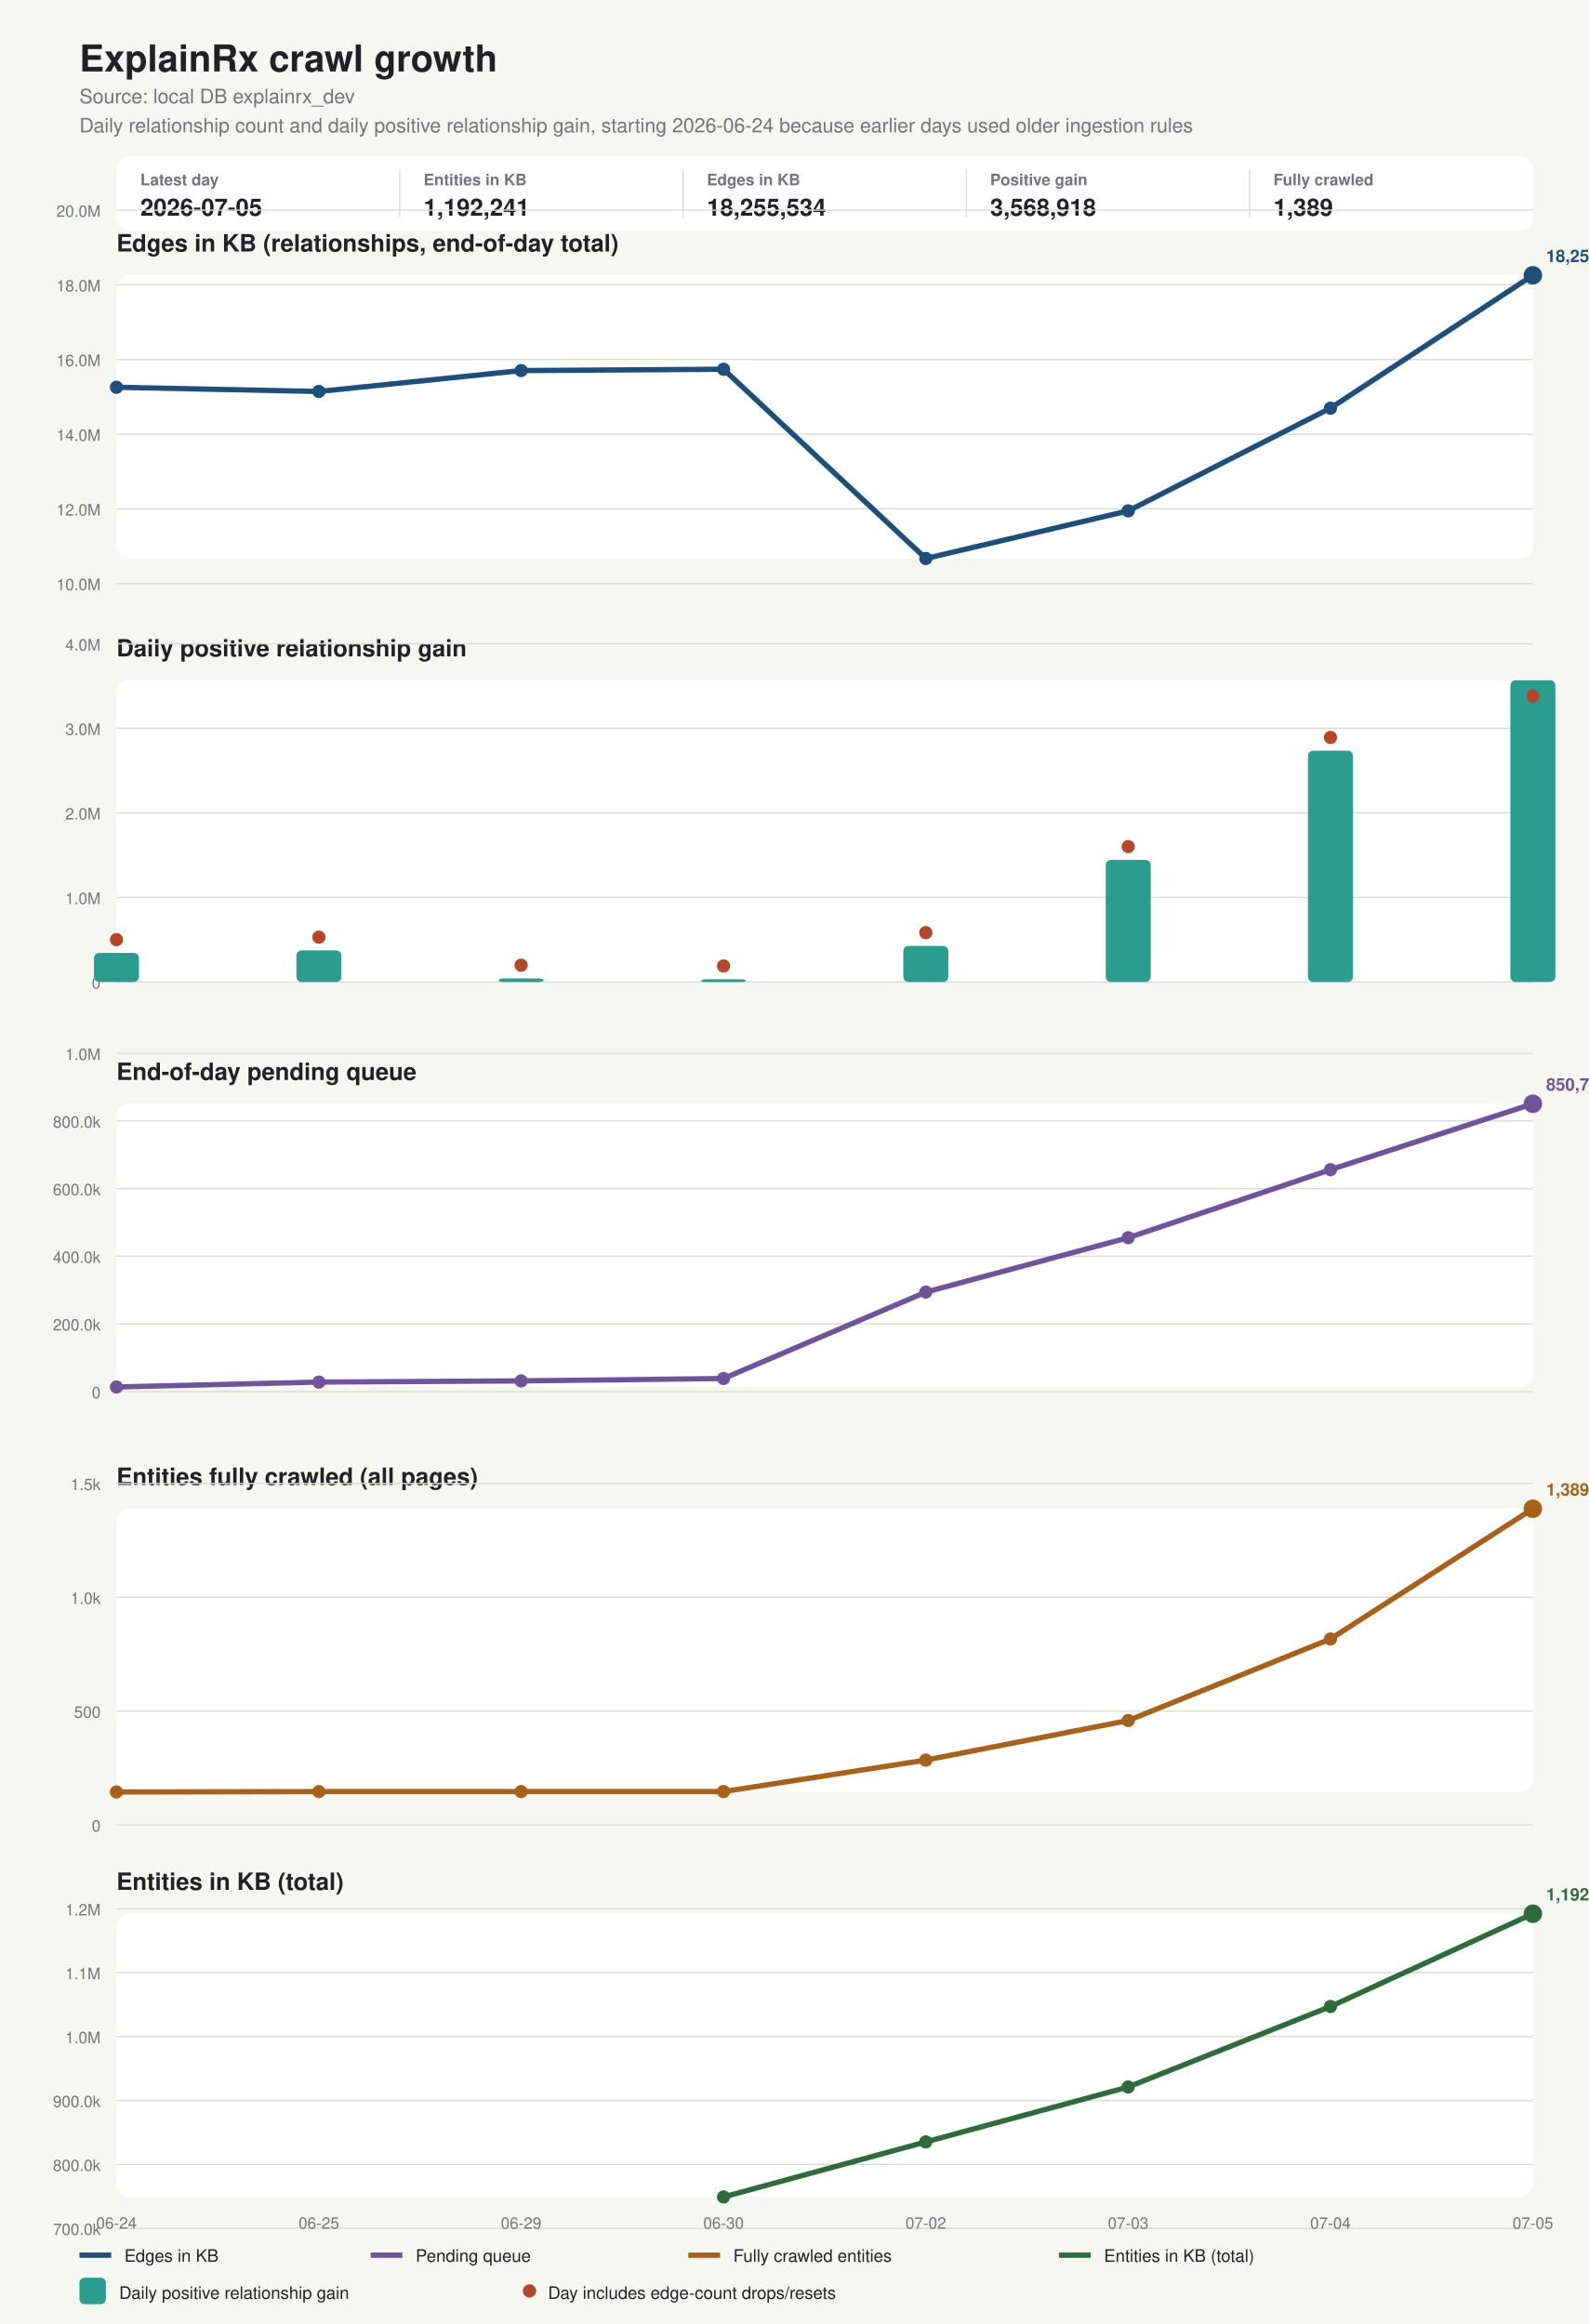
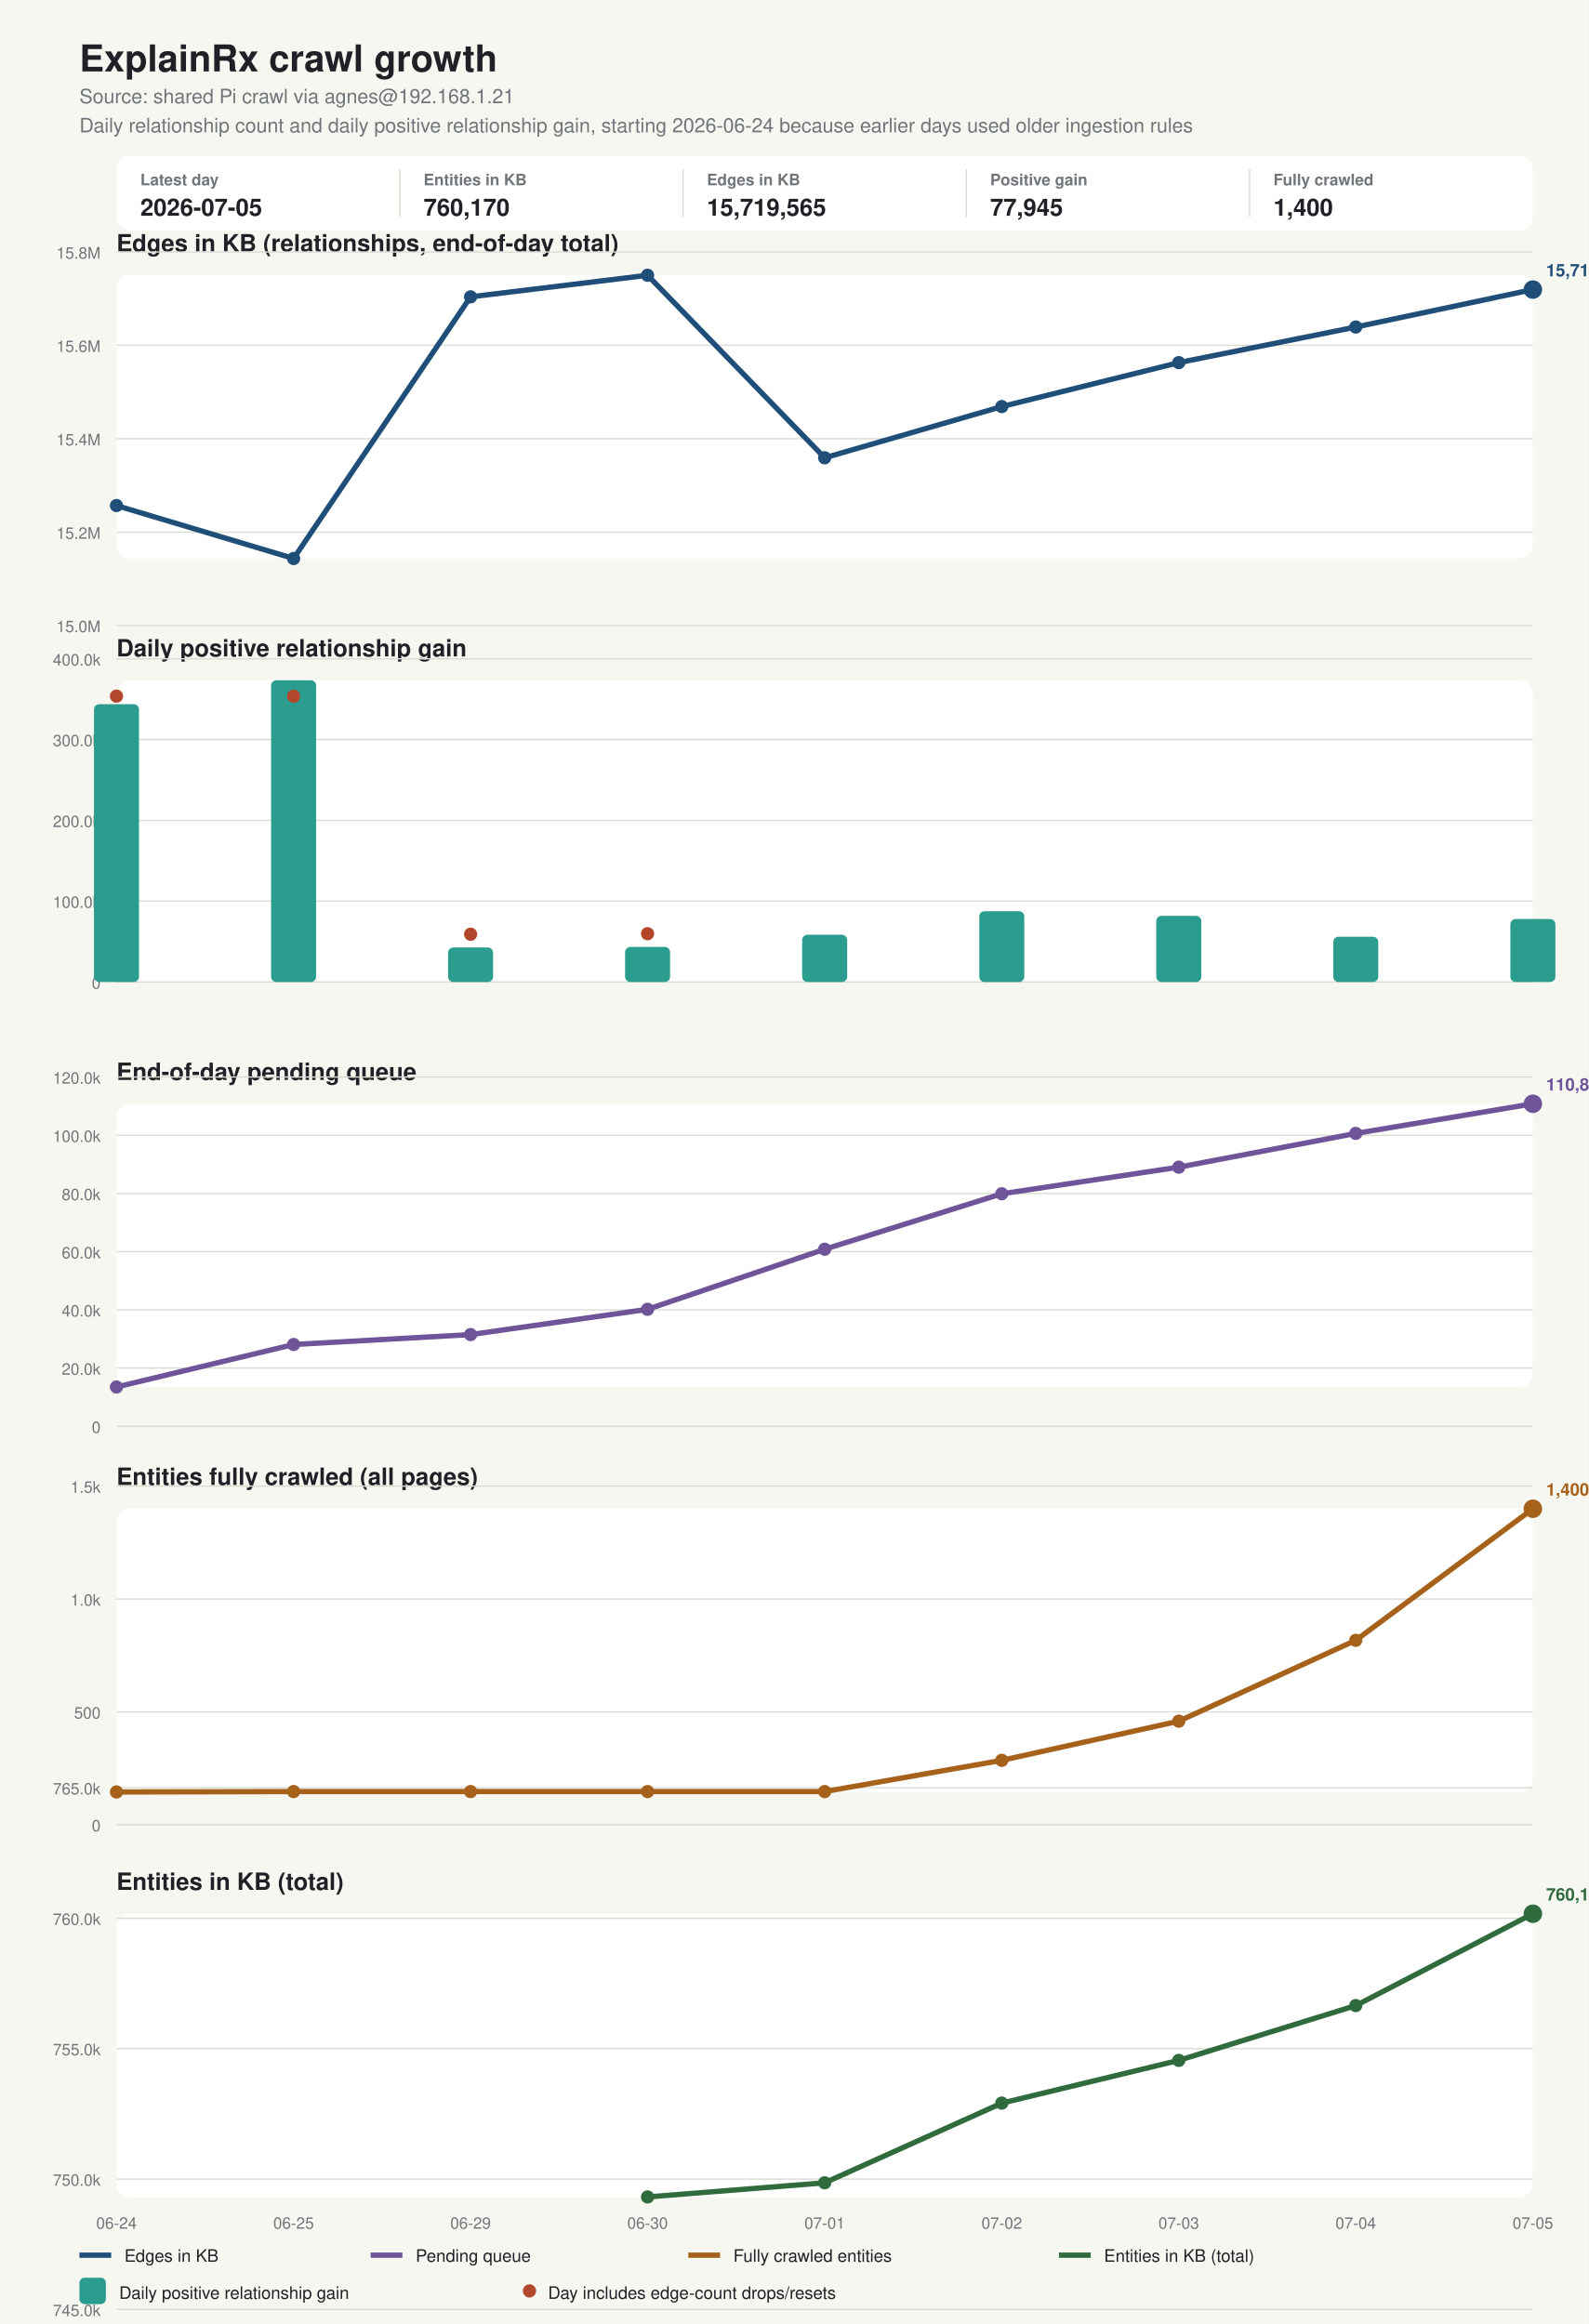
<svg xmlns="http://www.w3.org/2000/svg" width="1200" height="1756" viewBox="0 0 1200 1756">
  <rect width="100%" height="100%" fill="#f7f7f2" />
  <text x="60" y="54" font-family="Helvetica, Arial, sans-serif" font-size="28" font-weight="700" fill="#202126">ExplainRx crawl growth</text>
-   <text x="60" y="78" font-family="Helvetica, Arial, sans-serif" font-size="15" fill="#70757a">Source: local DB explainrx_dev</text>
+   <text x="60" y="78" font-family="Helvetica, Arial, sans-serif" font-size="15" fill="#70757a">Source: shared Pi crawl via agnes@192.168.1.21</text>
  <text x="60" y="100" font-family="Helvetica, Arial, sans-serif" font-size="15" fill="#70757a">Daily relationship count and daily positive relationship gain, starting 2026-06-24 because earlier days used older ingestion rules</text>
  <rect x="88" y="118" width="1070" height="56" fill="#ffffff" rx="10" />
  <rect x="88" y="208" width="1070" height="214" fill="#ffffff" rx="10" />
  <rect x="88" y="514" width="1070" height="228" fill="#ffffff" rx="10" />
  <rect x="88" y="834" width="1070" height="214" fill="#ffffff" rx="10" />
  <rect x="88" y="1140" width="1070" height="214" fill="#ffffff" rx="10" />
  <rect x="88" y="1446" width="1070" height="214" fill="#ffffff" rx="10" />
  <text x="88" y="190" font-family="Helvetica, Arial, sans-serif" font-size="18" font-weight="700" fill="#202126">Edges in KB (relationships, end-of-day total)</text>
  <text x="88" y="496" font-family="Helvetica, Arial, sans-serif" font-size="18" font-weight="700" fill="#202126">Daily positive relationship gain</text>
  <text x="88" y="816" font-family="Helvetica, Arial, sans-serif" font-size="18" font-weight="700" fill="#202126">End-of-day pending queue</text>
  <text x="88" y="1122" font-family="Helvetica, Arial, sans-serif" font-size="18" font-weight="700" fill="#202126">Entities fully crawled (all pages)</text>
  <text x="88" y="1428" font-family="Helvetica, Arial, sans-serif" font-size="18" font-weight="700" fill="#202126">Entities in KB (total)</text>
  <text x="106.0" y="140" font-family="Helvetica, Arial, sans-serif" font-size="12" font-weight="700" fill="#70757a">Latest day</text>
  <text x="106.0" y="163" font-family="Helvetica, Arial, sans-serif" font-size="18" font-weight="700" fill="#202126">2026-07-05</text>
  <line x1="302.0" y1="128" x2="302.0" y2="164" stroke="#d8ddd2" stroke-width="1" />
  <text x="320.0" y="140" font-family="Helvetica, Arial, sans-serif" font-size="12" font-weight="700" fill="#70757a">Entities in KB</text>
-   <text x="320.0" y="163" font-family="Helvetica, Arial, sans-serif" font-size="18" font-weight="700" fill="#202126">1,192,241</text>
+   <text x="320.0" y="163" font-family="Helvetica, Arial, sans-serif" font-size="18" font-weight="700" fill="#202126">760,170</text>
  <line x1="516.0" y1="128" x2="516.0" y2="164" stroke="#d8ddd2" stroke-width="1" />
  <text x="534.0" y="140" font-family="Helvetica, Arial, sans-serif" font-size="12" font-weight="700" fill="#70757a">Edges in KB</text>
-   <text x="534.0" y="163" font-family="Helvetica, Arial, sans-serif" font-size="18" font-weight="700" fill="#202126">18,255,534</text>
+   <text x="534.0" y="163" font-family="Helvetica, Arial, sans-serif" font-size="18" font-weight="700" fill="#202126">15,719,565</text>
  <line x1="730.0" y1="128" x2="730.0" y2="164" stroke="#d8ddd2" stroke-width="1" />
  <text x="748.0" y="140" font-family="Helvetica, Arial, sans-serif" font-size="12" font-weight="700" fill="#70757a">Positive gain</text>
-   <text x="748.0" y="163" font-family="Helvetica, Arial, sans-serif" font-size="18" font-weight="700" fill="#202126">3,568,918</text>
+   <text x="748.0" y="163" font-family="Helvetica, Arial, sans-serif" font-size="18" font-weight="700" fill="#202126">77,945</text>
  <line x1="944.0" y1="128" x2="944.0" y2="164" stroke="#d8ddd2" stroke-width="1" />
  <text x="962.0" y="140" font-family="Helvetica, Arial, sans-serif" font-size="12" font-weight="700" fill="#70757a">Fully crawled</text>
-   <text x="962.0" y="163" font-family="Helvetica, Arial, sans-serif" font-size="18" font-weight="700" fill="#202126">1,389</text>
-   <line x1="88" y1="440.9" x2="1158" y2="440.9" stroke="#d8ddd2" stroke-width="1" />
-   <text x="76" y="445.9" text-anchor="end" font-family="Helvetica, Arial, sans-serif" font-size="12" fill="#70757a">10.0M</text>
-   <line x1="88" y1="384.5" x2="1158" y2="384.5" stroke="#d8ddd2" stroke-width="1" />
-   <text x="76" y="389.5" text-anchor="end" font-family="Helvetica, Arial, sans-serif" font-size="12" fill="#70757a">12.0M</text>
-   <line x1="88" y1="328.1" x2="1158" y2="328.1" stroke="#d8ddd2" stroke-width="1" />
-   <text x="76" y="333.1" text-anchor="end" font-family="Helvetica, Arial, sans-serif" font-size="12" fill="#70757a">14.0M</text>
-   <line x1="88" y1="271.6" x2="1158" y2="271.6" stroke="#d8ddd2" stroke-width="1" />
-   <text x="76" y="276.6" text-anchor="end" font-family="Helvetica, Arial, sans-serif" font-size="12" fill="#70757a">16.0M</text>
-   <line x1="88" y1="215.2" x2="1158" y2="215.2" stroke="#d8ddd2" stroke-width="1" />
-   <text x="76" y="220.2" text-anchor="end" font-family="Helvetica, Arial, sans-serif" font-size="12" fill="#70757a">18.0M</text>
-   <line x1="88" y1="158.8" x2="1158" y2="158.8" stroke="#d8ddd2" stroke-width="1" />
-   <text x="76" y="163.8" text-anchor="end" font-family="Helvetica, Arial, sans-serif" font-size="12" fill="#70757a">20.0M</text>
+   <text x="962.0" y="163" font-family="Helvetica, Arial, sans-serif" font-size="18" font-weight="700" fill="#202126">1,400</text>
+   <line x1="88" y1="472.6" x2="1158" y2="472.6" stroke="#d8ddd2" stroke-width="1" />
+   <text x="76" y="477.6" text-anchor="end" font-family="Helvetica, Arial, sans-serif" font-size="12" fill="#70757a">15.0M</text>
+   <line x1="88" y1="402.1" x2="1158" y2="402.1" stroke="#d8ddd2" stroke-width="1" />
+   <text x="76" y="407.1" text-anchor="end" font-family="Helvetica, Arial, sans-serif" font-size="12" fill="#70757a">15.2M</text>
+   <line x1="88" y1="331.5" x2="1158" y2="331.5" stroke="#d8ddd2" stroke-width="1" />
+   <text x="76" y="336.5" text-anchor="end" font-family="Helvetica, Arial, sans-serif" font-size="12" fill="#70757a">15.4M</text>
+   <line x1="88" y1="260.9" x2="1158" y2="260.9" stroke="#d8ddd2" stroke-width="1" />
+   <text x="76" y="265.9" text-anchor="end" font-family="Helvetica, Arial, sans-serif" font-size="12" fill="#70757a">15.6M</text>
+   <line x1="88" y1="190.4" x2="1158" y2="190.4" stroke="#d8ddd2" stroke-width="1" />
+   <text x="76" y="195.4" text-anchor="end" font-family="Helvetica, Arial, sans-serif" font-size="12" fill="#70757a">15.8M</text>
  <line x1="88" y1="742.0" x2="1158" y2="742.0" stroke="#d8ddd2" stroke-width="1" />
  <text x="76" y="747.0" text-anchor="end" font-family="Helvetica, Arial, sans-serif" font-size="12" fill="#70757a">0</text>
-   <line x1="88" y1="678.1" x2="1158" y2="678.1" stroke="#d8ddd2" stroke-width="1" />
-   <text x="76" y="683.1" text-anchor="end" font-family="Helvetica, Arial, sans-serif" font-size="12" fill="#70757a">1.0M</text>
-   <line x1="88" y1="614.2" x2="1158" y2="614.2" stroke="#d8ddd2" stroke-width="1" />
-   <text x="76" y="619.2" text-anchor="end" font-family="Helvetica, Arial, sans-serif" font-size="12" fill="#70757a">2.0M</text>
-   <line x1="88" y1="550.3" x2="1158" y2="550.3" stroke="#d8ddd2" stroke-width="1" />
-   <text x="76" y="555.3" text-anchor="end" font-family="Helvetica, Arial, sans-serif" font-size="12" fill="#70757a">3.0M</text>
-   <line x1="88" y1="486.5" x2="1158" y2="486.5" stroke="#d8ddd2" stroke-width="1" />
-   <text x="76" y="491.5" text-anchor="end" font-family="Helvetica, Arial, sans-serif" font-size="12" fill="#70757a">4.0M</text>
-   <line x1="88" y1="1051.5" x2="1158" y2="1051.5" stroke="#d8ddd2" stroke-width="1" />
-   <text x="76" y="1056.5" text-anchor="end" font-family="Helvetica, Arial, sans-serif" font-size="12" fill="#70757a">0</text>
-   <line x1="88" y1="1000.3" x2="1158" y2="1000.3" stroke="#d8ddd2" stroke-width="1" />
-   <text x="76" y="1005.3" text-anchor="end" font-family="Helvetica, Arial, sans-serif" font-size="12" fill="#70757a">200.0k</text>
-   <line x1="88" y1="949.2" x2="1158" y2="949.2" stroke="#d8ddd2" stroke-width="1" />
-   <text x="76" y="954.2" text-anchor="end" font-family="Helvetica, Arial, sans-serif" font-size="12" fill="#70757a">400.0k</text>
-   <line x1="88" y1="898.1" x2="1158" y2="898.1" stroke="#d8ddd2" stroke-width="1" />
-   <text x="76" y="903.1" text-anchor="end" font-family="Helvetica, Arial, sans-serif" font-size="12" fill="#70757a">600.0k</text>
-   <line x1="88" y1="847.0" x2="1158" y2="847.0" stroke="#d8ddd2" stroke-width="1" />
-   <text x="76" y="852.0" text-anchor="end" font-family="Helvetica, Arial, sans-serif" font-size="12" fill="#70757a">800.0k</text>
-   <line x1="88" y1="795.9" x2="1158" y2="795.9" stroke="#d8ddd2" stroke-width="1" />
-   <text x="76" y="800.9" text-anchor="end" font-family="Helvetica, Arial, sans-serif" font-size="12" fill="#70757a">1.0M</text>
-   <line x1="88" y1="1378.9" x2="1158" y2="1378.9" stroke="#d8ddd2" stroke-width="1" />
-   <text x="76" y="1383.9" text-anchor="end" font-family="Helvetica, Arial, sans-serif" font-size="12" fill="#70757a">0</text>
-   <line x1="88" y1="1292.9" x2="1158" y2="1292.9" stroke="#d8ddd2" stroke-width="1" />
-   <text x="76" y="1297.9" text-anchor="end" font-family="Helvetica, Arial, sans-serif" font-size="12" fill="#70757a">500</text>
-   <line x1="88" y1="1206.9" x2="1158" y2="1206.9" stroke="#d8ddd2" stroke-width="1" />
-   <text x="76" y="1211.9" text-anchor="end" font-family="Helvetica, Arial, sans-serif" font-size="12" fill="#70757a">1.0k</text>
-   <line x1="88" y1="1120.9" x2="1158" y2="1120.9" stroke="#d8ddd2" stroke-width="1" />
-   <text x="76" y="1125.9" text-anchor="end" font-family="Helvetica, Arial, sans-serif" font-size="12" fill="#70757a">1.5k</text>
-   <line x1="88" y1="1683.7" x2="1158" y2="1683.7" stroke="#d8ddd2" stroke-width="1" />
-   <text x="76" y="1688.7" text-anchor="end" font-family="Helvetica, Arial, sans-serif" font-size="12" fill="#70757a">700.0k</text>
-   <line x1="88" y1="1635.4" x2="1158" y2="1635.4" stroke="#d8ddd2" stroke-width="1" />
-   <text x="76" y="1640.4" text-anchor="end" font-family="Helvetica, Arial, sans-serif" font-size="12" fill="#70757a">800.0k</text>
-   <line x1="88" y1="1587.1" x2="1158" y2="1587.1" stroke="#d8ddd2" stroke-width="1" />
-   <text x="76" y="1592.1" text-anchor="end" font-family="Helvetica, Arial, sans-serif" font-size="12" fill="#70757a">900.0k</text>
-   <line x1="88" y1="1538.8" x2="1158" y2="1538.8" stroke="#d8ddd2" stroke-width="1" />
-   <text x="76" y="1543.8" text-anchor="end" font-family="Helvetica, Arial, sans-serif" font-size="12" fill="#70757a">1.0M</text>
-   <line x1="88" y1="1490.5" x2="1158" y2="1490.5" stroke="#d8ddd2" stroke-width="1" />
-   <text x="76" y="1495.5" text-anchor="end" font-family="Helvetica, Arial, sans-serif" font-size="12" fill="#70757a">1.1M</text>
-   <line x1="88" y1="1442.3" x2="1158" y2="1442.3" stroke="#d8ddd2" stroke-width="1" />
-   <text x="76" y="1447.3" text-anchor="end" font-family="Helvetica, Arial, sans-serif" font-size="12" fill="#70757a">1.2M</text>
-   <path d="M 88.0 292.6 L 240.9 295.8 L 393.7 280.0 L 546.6 279.0 L 699.4 422.0 L 852.3 386.0 L 1005.1 308.4 L 1158.0 208.0" fill="none" stroke="#1f4e79" stroke-width="4" stroke-linecap="round" stroke-linejoin="round" />
-   <circle cx="88.0" cy="292.6" r="5" fill="#1f4e79" />
-   <circle cx="240.9" cy="295.8" r="5" fill="#1f4e79" />
-   <circle cx="393.7" cy="280.0" r="5" fill="#1f4e79" />
-   <circle cx="546.6" cy="279.0" r="5" fill="#1f4e79" />
-   <circle cx="699.4" cy="422.0" r="5" fill="#1f4e79" />
-   <circle cx="852.3" cy="386.0" r="5" fill="#1f4e79" />
-   <circle cx="1005.1" cy="308.4" r="5" fill="#1f4e79" />
-   <circle cx="1158.0" cy="208.0" r="7" fill="#1f4e79" />
-   <text x="1168.0" y="198.0" font-family="Helvetica, Arial, sans-serif" font-size="13" font-weight="700" fill="#1f4e79">18,255,534</text>
-   <rect x="71.0" y="720.0" width="34" height="22.0" rx="4" fill="#2a9d8f" />
-   <circle cx="88.0" cy="710.0" r="5" fill="#b3472c" />
-   <rect x="223.9" y="718.1" width="34" height="23.9" rx="4" fill="#2a9d8f" />
-   <circle cx="240.9" cy="708.1" r="5" fill="#b3472c" />
-   <rect x="376.7" y="739.3" width="34" height="2.7" rx="4" fill="#2a9d8f" />
-   <circle cx="393.7" cy="729.3" r="5" fill="#b3472c" />
-   <rect x="529.6" y="739.9" width="34" height="2.1" rx="4" fill="#2a9d8f" />
-   <circle cx="546.6" cy="729.9" r="5" fill="#b3472c" />
-   <rect x="682.4" y="714.7" width="34" height="27.3" rx="4" fill="#2a9d8f" />
-   <circle cx="699.4" cy="704.7" r="5" fill="#b3472c" />
-   <rect x="835.3" y="649.7" width="34" height="92.3" rx="4" fill="#2a9d8f" />
-   <circle cx="852.3" cy="639.7" r="5" fill="#b3472c" />
-   <rect x="988.1" y="567.2" width="34" height="174.8" rx="4" fill="#2a9d8f" />
-   <circle cx="1005.1" cy="557.2" r="5" fill="#b3472c" />
-   <rect x="1141.0" y="514.0" width="34" height="228.0" rx="4" fill="#2a9d8f" />
-   <circle cx="1158.0" cy="526.0" r="5" fill="#b3472c" />
-   <path d="M 88.0 1048.0 L 240.9 1044.3 L 393.7 1043.4 L 546.6 1041.6 L 699.4 976.3 L 852.3 935.2 L 1005.1 883.8 L 1158.0 834.0" fill="none" stroke="#6f5499" stroke-width="4" stroke-linecap="round" stroke-linejoin="round" />
+   <line x1="88" y1="680.9" x2="1158" y2="680.9" stroke="#d8ddd2" stroke-width="1" />
+   <text x="76" y="685.9" text-anchor="end" font-family="Helvetica, Arial, sans-serif" font-size="12" fill="#70757a">100.0k</text>
+   <line x1="88" y1="619.9" x2="1158" y2="619.9" stroke="#d8ddd2" stroke-width="1" />
+   <text x="76" y="624.9" text-anchor="end" font-family="Helvetica, Arial, sans-serif" font-size="12" fill="#70757a">200.0k</text>
+   <line x1="88" y1="558.8" x2="1158" y2="558.8" stroke="#d8ddd2" stroke-width="1" />
+   <text x="76" y="563.8" text-anchor="end" font-family="Helvetica, Arial, sans-serif" font-size="12" fill="#70757a">300.0k</text>
+   <line x1="88" y1="497.8" x2="1158" y2="497.8" stroke="#d8ddd2" stroke-width="1" />
+   <text x="76" y="502.8" text-anchor="end" font-family="Helvetica, Arial, sans-serif" font-size="12" fill="#70757a">400.0k</text>
+   <line x1="88" y1="1077.7" x2="1158" y2="1077.7" stroke="#d8ddd2" stroke-width="1" />
+   <text x="76" y="1082.7" text-anchor="end" font-family="Helvetica, Arial, sans-serif" font-size="12" fill="#70757a">0</text>
+   <line x1="88" y1="1033.7" x2="1158" y2="1033.7" stroke="#d8ddd2" stroke-width="1" />
+   <text x="76" y="1038.7" text-anchor="end" font-family="Helvetica, Arial, sans-serif" font-size="12" fill="#70757a">20.0k</text>
+   <line x1="88" y1="989.7" x2="1158" y2="989.7" stroke="#d8ddd2" stroke-width="1" />
+   <text x="76" y="994.7" text-anchor="end" font-family="Helvetica, Arial, sans-serif" font-size="12" fill="#70757a">40.0k</text>
+   <line x1="88" y1="945.8" x2="1158" y2="945.8" stroke="#d8ddd2" stroke-width="1" />
+   <text x="76" y="950.8" text-anchor="end" font-family="Helvetica, Arial, sans-serif" font-size="12" fill="#70757a">60.0k</text>
+   <line x1="88" y1="901.8" x2="1158" y2="901.8" stroke="#d8ddd2" stroke-width="1" />
+   <text x="76" y="906.8" text-anchor="end" font-family="Helvetica, Arial, sans-serif" font-size="12" fill="#70757a">80.0k</text>
+   <line x1="88" y1="857.8" x2="1158" y2="857.8" stroke="#d8ddd2" stroke-width="1" />
+   <text x="76" y="862.8" text-anchor="end" font-family="Helvetica, Arial, sans-serif" font-size="12" fill="#70757a">100.0k</text>
+   <line x1="88" y1="813.8" x2="1158" y2="813.8" stroke="#d8ddd2" stroke-width="1" />
+   <text x="76" y="818.8" text-anchor="end" font-family="Helvetica, Arial, sans-serif" font-size="12" fill="#70757a">120.0k</text>
+   <line x1="88" y1="1378.7" x2="1158" y2="1378.7" stroke="#d8ddd2" stroke-width="1" />
+   <text x="76" y="1383.7" text-anchor="end" font-family="Helvetica, Arial, sans-serif" font-size="12" fill="#70757a">0</text>
+   <line x1="88" y1="1293.5" x2="1158" y2="1293.5" stroke="#d8ddd2" stroke-width="1" />
+   <text x="76" y="1298.5" text-anchor="end" font-family="Helvetica, Arial, sans-serif" font-size="12" fill="#70757a">500</text>
+   <line x1="88" y1="1208.2" x2="1158" y2="1208.2" stroke="#d8ddd2" stroke-width="1" />
+   <text x="76" y="1213.2" text-anchor="end" font-family="Helvetica, Arial, sans-serif" font-size="12" fill="#70757a">1.0k</text>
+   <line x1="88" y1="1122.9" x2="1158" y2="1122.9" stroke="#d8ddd2" stroke-width="1" />
+   <text x="76" y="1127.9" text-anchor="end" font-family="Helvetica, Arial, sans-serif" font-size="12" fill="#70757a">1.5k</text>
+   <line x1="88" y1="1745.0" x2="1158" y2="1745.0" stroke="#d8ddd2" stroke-width="1" />
+   <text x="76" y="1750.0" text-anchor="end" font-family="Helvetica, Arial, sans-serif" font-size="12" fill="#70757a">745.0k</text>
+   <line x1="88" y1="1646.5" x2="1158" y2="1646.5" stroke="#d8ddd2" stroke-width="1" />
+   <text x="76" y="1651.5" text-anchor="end" font-family="Helvetica, Arial, sans-serif" font-size="12" fill="#70757a">750.0k</text>
+   <line x1="88" y1="1547.9" x2="1158" y2="1547.9" stroke="#d8ddd2" stroke-width="1" />
+   <text x="76" y="1552.9" text-anchor="end" font-family="Helvetica, Arial, sans-serif" font-size="12" fill="#70757a">755.0k</text>
+   <line x1="88" y1="1449.4" x2="1158" y2="1449.4" stroke="#d8ddd2" stroke-width="1" />
+   <text x="76" y="1454.4" text-anchor="end" font-family="Helvetica, Arial, sans-serif" font-size="12" fill="#70757a">760.0k</text>
+   <line x1="88" y1="1350.8" x2="1158" y2="1350.8" stroke="#d8ddd2" stroke-width="1" />
+   <text x="76" y="1355.8" text-anchor="end" font-family="Helvetica, Arial, sans-serif" font-size="12" fill="#70757a">765.0k</text>
+   <path d="M 88.0 382.0 L 221.8 422.0 L 355.5 224.3 L 489.2 208.0 L 623.0 345.9 L 756.8 307.2 L 890.5 274.0 L 1024.2 247.1 L 1158.0 218.8" fill="none" stroke="#1f4e79" stroke-width="4" stroke-linecap="round" stroke-linejoin="round" />
+   <circle cx="88.0" cy="382.0" r="5" fill="#1f4e79" />
+   <circle cx="221.8" cy="422.0" r="5" fill="#1f4e79" />
+   <circle cx="355.5" cy="224.3" r="5" fill="#1f4e79" />
+   <circle cx="489.2" cy="208.0" r="5" fill="#1f4e79" />
+   <circle cx="623.0" cy="345.9" r="5" fill="#1f4e79" />
+   <circle cx="756.8" cy="307.2" r="5" fill="#1f4e79" />
+   <circle cx="890.5" cy="274.0" r="5" fill="#1f4e79" />
+   <circle cx="1024.2" cy="247.1" r="5" fill="#1f4e79" />
+   <circle cx="1158.0" cy="218.8" r="7" fill="#1f4e79" />
+   <text x="1168.0" y="208.8" font-family="Helvetica, Arial, sans-serif" font-size="13" font-weight="700" fill="#1f4e79">15,719,565</text>
+   <rect x="71.0" y="532.1" width="34" height="209.9" rx="4" fill="#2a9d8f" />
+   <circle cx="88.0" cy="526.0" r="5" fill="#b3472c" />
+   <rect x="204.8" y="514.0" width="34" height="228.0" rx="4" fill="#2a9d8f" />
+   <circle cx="221.8" cy="526.0" r="5" fill="#b3472c" />
+   <rect x="338.5" y="715.9" width="34" height="26.1" rx="4" fill="#2a9d8f" />
+   <circle cx="355.5" cy="705.9" r="5" fill="#b3472c" />
+   <rect x="472.2" y="715.5" width="34" height="26.5" rx="4" fill="#2a9d8f" />
+   <circle cx="489.2" cy="705.5" r="5" fill="#b3472c" />
+   <rect x="606.0" y="706.3" width="34" height="35.7" rx="4" fill="#2a9d8f" />
+   <rect x="739.8" y="688.5" width="34" height="53.5" rx="4" fill="#2a9d8f" />
+   <rect x="873.5" y="692.0" width="34" height="50.0" rx="4" fill="#2a9d8f" />
+   <rect x="1007.2" y="707.8" width="34" height="34.2" rx="4" fill="#2a9d8f" />
+   <rect x="1141.0" y="694.4" width="34" height="47.6" rx="4" fill="#2a9d8f" />
+   <path d="M 88.0 1048.0 L 221.8 1015.9 L 355.5 1008.4 L 489.2 989.3 L 623.0 943.9 L 756.8 902.0 L 890.5 881.9 L 1024.2 856.4 L 1158.0 834.0" fill="none" stroke="#6f5499" stroke-width="4" stroke-linecap="round" stroke-linejoin="round" />
  <circle cx="88.0" cy="1048.0" r="5" fill="#6f5499" />
-   <circle cx="240.9" cy="1044.3" r="5" fill="#6f5499" />
-   <circle cx="393.7" cy="1043.4" r="5" fill="#6f5499" />
-   <circle cx="546.6" cy="1041.6" r="5" fill="#6f5499" />
-   <circle cx="699.4" cy="976.3" r="5" fill="#6f5499" />
-   <circle cx="852.3" cy="935.2" r="5" fill="#6f5499" />
-   <circle cx="1005.1" cy="883.8" r="5" fill="#6f5499" />
+   <circle cx="221.8" cy="1015.9" r="5" fill="#6f5499" />
+   <circle cx="355.5" cy="1008.4" r="5" fill="#6f5499" />
+   <circle cx="489.2" cy="989.3" r="5" fill="#6f5499" />
+   <circle cx="623.0" cy="943.9" r="5" fill="#6f5499" />
+   <circle cx="756.8" cy="902.0" r="5" fill="#6f5499" />
+   <circle cx="890.5" cy="881.9" r="5" fill="#6f5499" />
+   <circle cx="1024.2" cy="856.4" r="5" fill="#6f5499" />
  <circle cx="1158.0" cy="834.0" r="7" fill="#6f5499" />
-   <text x="1168.0" y="824.0" font-family="Helvetica, Arial, sans-serif" font-size="13" font-weight="700" fill="#6f5499">850,779</text>
-   <path d="M 88.0 1354.0 L 240.9 1353.7 L 393.7 1353.7 L 546.6 1353.7 L 699.4 1329.9 L 852.3 1300.0 L 1005.1 1238.4 L 1158.0 1140.0" fill="none" stroke="#a6611a" stroke-width="4" stroke-linecap="round" stroke-linejoin="round" />
+   <text x="1168.0" y="824.0" font-family="Helvetica, Arial, sans-serif" font-size="13" font-weight="700" fill="#6f5499">110,827</text>
+   <path d="M 88.0 1354.0 L 221.8 1353.7 L 355.5 1353.7 L 489.2 1353.7 L 623.0 1353.7 L 756.8 1330.1 L 890.5 1300.5 L 1024.2 1239.4 L 1158.0 1140.0" fill="none" stroke="#a6611a" stroke-width="4" stroke-linecap="round" stroke-linejoin="round" />
  <circle cx="88.0" cy="1354.0" r="5" fill="#a6611a" />
-   <circle cx="240.9" cy="1353.7" r="5" fill="#a6611a" />
-   <circle cx="393.7" cy="1353.7" r="5" fill="#a6611a" />
-   <circle cx="546.6" cy="1353.7" r="5" fill="#a6611a" />
-   <circle cx="699.4" cy="1329.9" r="5" fill="#a6611a" />
-   <circle cx="852.3" cy="1300.0" r="5" fill="#a6611a" />
-   <circle cx="1005.1" cy="1238.4" r="5" fill="#a6611a" />
+   <circle cx="221.8" cy="1353.7" r="5" fill="#a6611a" />
+   <circle cx="355.5" cy="1353.7" r="5" fill="#a6611a" />
+   <circle cx="489.2" cy="1353.7" r="5" fill="#a6611a" />
+   <circle cx="623.0" cy="1353.7" r="5" fill="#a6611a" />
+   <circle cx="756.8" cy="1330.1" r="5" fill="#a6611a" />
+   <circle cx="890.5" cy="1300.5" r="5" fill="#a6611a" />
+   <circle cx="1024.2" cy="1239.4" r="5" fill="#a6611a" />
  <circle cx="1158.0" cy="1140.0" r="7" fill="#a6611a" />
-   <text x="1168.0" y="1130.0" font-family="Helvetica, Arial, sans-serif" font-size="13" font-weight="700" fill="#a6611a">1,389</text>
-   <path d="M 546.6 1660.0 L 699.4 1618.4 L 852.3 1576.9 L 1005.1 1516.1 L 1158.0 1446.0" fill="none" stroke="#2f6b3c" stroke-width="4" stroke-linecap="round" stroke-linejoin="round" />
-   <circle cx="546.6" cy="1660.0" r="5" fill="#2f6b3c" />
-   <circle cx="699.4" cy="1618.4" r="5" fill="#2f6b3c" />
-   <circle cx="852.3" cy="1576.9" r="5" fill="#2f6b3c" />
-   <circle cx="1005.1" cy="1516.1" r="5" fill="#2f6b3c" />
+   <text x="1168.0" y="1130.0" font-family="Helvetica, Arial, sans-serif" font-size="13" font-weight="700" fill="#a6611a">1,400</text>
+   <path d="M 489.2 1660.0 L 623.0 1649.3 L 756.8 1589.1 L 890.5 1556.8 L 1024.2 1515.4 L 1158.0 1446.0" fill="none" stroke="#2f6b3c" stroke-width="4" stroke-linecap="round" stroke-linejoin="round" />
+   <circle cx="489.2" cy="1660.0" r="5" fill="#2f6b3c" />
+   <circle cx="623.0" cy="1649.3" r="5" fill="#2f6b3c" />
+   <circle cx="756.8" cy="1589.1" r="5" fill="#2f6b3c" />
+   <circle cx="890.5" cy="1556.8" r="5" fill="#2f6b3c" />
+   <circle cx="1024.2" cy="1515.4" r="5" fill="#2f6b3c" />
  <circle cx="1158.0" cy="1446.0" r="7" fill="#2f6b3c" />
-   <text x="1168.0" y="1436.0" font-family="Helvetica, Arial, sans-serif" font-size="13" font-weight="700" fill="#2f6b3c">1,192,241</text>
+   <text x="1168.0" y="1436.0" font-family="Helvetica, Arial, sans-serif" font-size="13" font-weight="700" fill="#2f6b3c">760,170</text>
  <text x="88.0" y="1684" text-anchor="middle" font-family="Helvetica, Arial, sans-serif" font-size="12" fill="#70757a">06-24</text>
-   <text x="240.9" y="1684" text-anchor="middle" font-family="Helvetica, Arial, sans-serif" font-size="12" fill="#70757a">06-25</text>
-   <text x="393.7" y="1684" text-anchor="middle" font-family="Helvetica, Arial, sans-serif" font-size="12" fill="#70757a">06-29</text>
-   <text x="546.6" y="1684" text-anchor="middle" font-family="Helvetica, Arial, sans-serif" font-size="12" fill="#70757a">06-30</text>
-   <text x="699.4" y="1684" text-anchor="middle" font-family="Helvetica, Arial, sans-serif" font-size="12" fill="#70757a">07-02</text>
-   <text x="852.3" y="1684" text-anchor="middle" font-family="Helvetica, Arial, sans-serif" font-size="12" fill="#70757a">07-03</text>
-   <text x="1005.1" y="1684" text-anchor="middle" font-family="Helvetica, Arial, sans-serif" font-size="12" fill="#70757a">07-04</text>
+   <text x="221.8" y="1684" text-anchor="middle" font-family="Helvetica, Arial, sans-serif" font-size="12" fill="#70757a">06-25</text>
+   <text x="355.5" y="1684" text-anchor="middle" font-family="Helvetica, Arial, sans-serif" font-size="12" fill="#70757a">06-29</text>
+   <text x="489.2" y="1684" text-anchor="middle" font-family="Helvetica, Arial, sans-serif" font-size="12" fill="#70757a">06-30</text>
+   <text x="623.0" y="1684" text-anchor="middle" font-family="Helvetica, Arial, sans-serif" font-size="12" fill="#70757a">07-01</text>
+   <text x="756.8" y="1684" text-anchor="middle" font-family="Helvetica, Arial, sans-serif" font-size="12" fill="#70757a">07-02</text>
+   <text x="890.5" y="1684" text-anchor="middle" font-family="Helvetica, Arial, sans-serif" font-size="12" fill="#70757a">07-03</text>
+   <text x="1024.2" y="1684" text-anchor="middle" font-family="Helvetica, Arial, sans-serif" font-size="12" fill="#70757a">07-04</text>
  <text x="1158.0" y="1684" text-anchor="middle" font-family="Helvetica, Arial, sans-serif" font-size="12" fill="#70757a">07-05</text>
  <line x1="60" y1="1704" x2="84" y2="1704" stroke="#1f4e79" stroke-width="4" />
  <text x="94" y="1709" font-family="Helvetica, Arial, sans-serif" font-size="13" fill="#202126">Edges in KB</text>
  <line x1="280" y1="1704" x2="304" y2="1704" stroke="#6f5499" stroke-width="4" />
  <text x="314" y="1709" font-family="Helvetica, Arial, sans-serif" font-size="13" fill="#202126">Pending queue</text>
  <line x1="520" y1="1704" x2="544" y2="1704" stroke="#a6611a" stroke-width="4" />
  <text x="554" y="1709" font-family="Helvetica, Arial, sans-serif" font-size="13" fill="#202126">Fully crawled entities</text>
  <line x1="800" y1="1704" x2="824" y2="1704" stroke="#2f6b3c" stroke-width="4" />
  <text x="834" y="1709" font-family="Helvetica, Arial, sans-serif" font-size="13" fill="#202126">Entities in KB (total)</text>
  <rect x="60" y="1721" width="20" height="20" rx="4" fill="#2a9d8f" />
  <text x="90" y="1737" font-family="Helvetica, Arial, sans-serif" font-size="13" fill="#202126">Daily positive relationship gain</text>
  <circle cx="400" cy="1731" r="5" fill="#b3472c" />
  <text x="414" y="1737" font-family="Helvetica, Arial, sans-serif" font-size="13" fill="#202126">Day includes edge-count drops/resets</text>
</svg>
